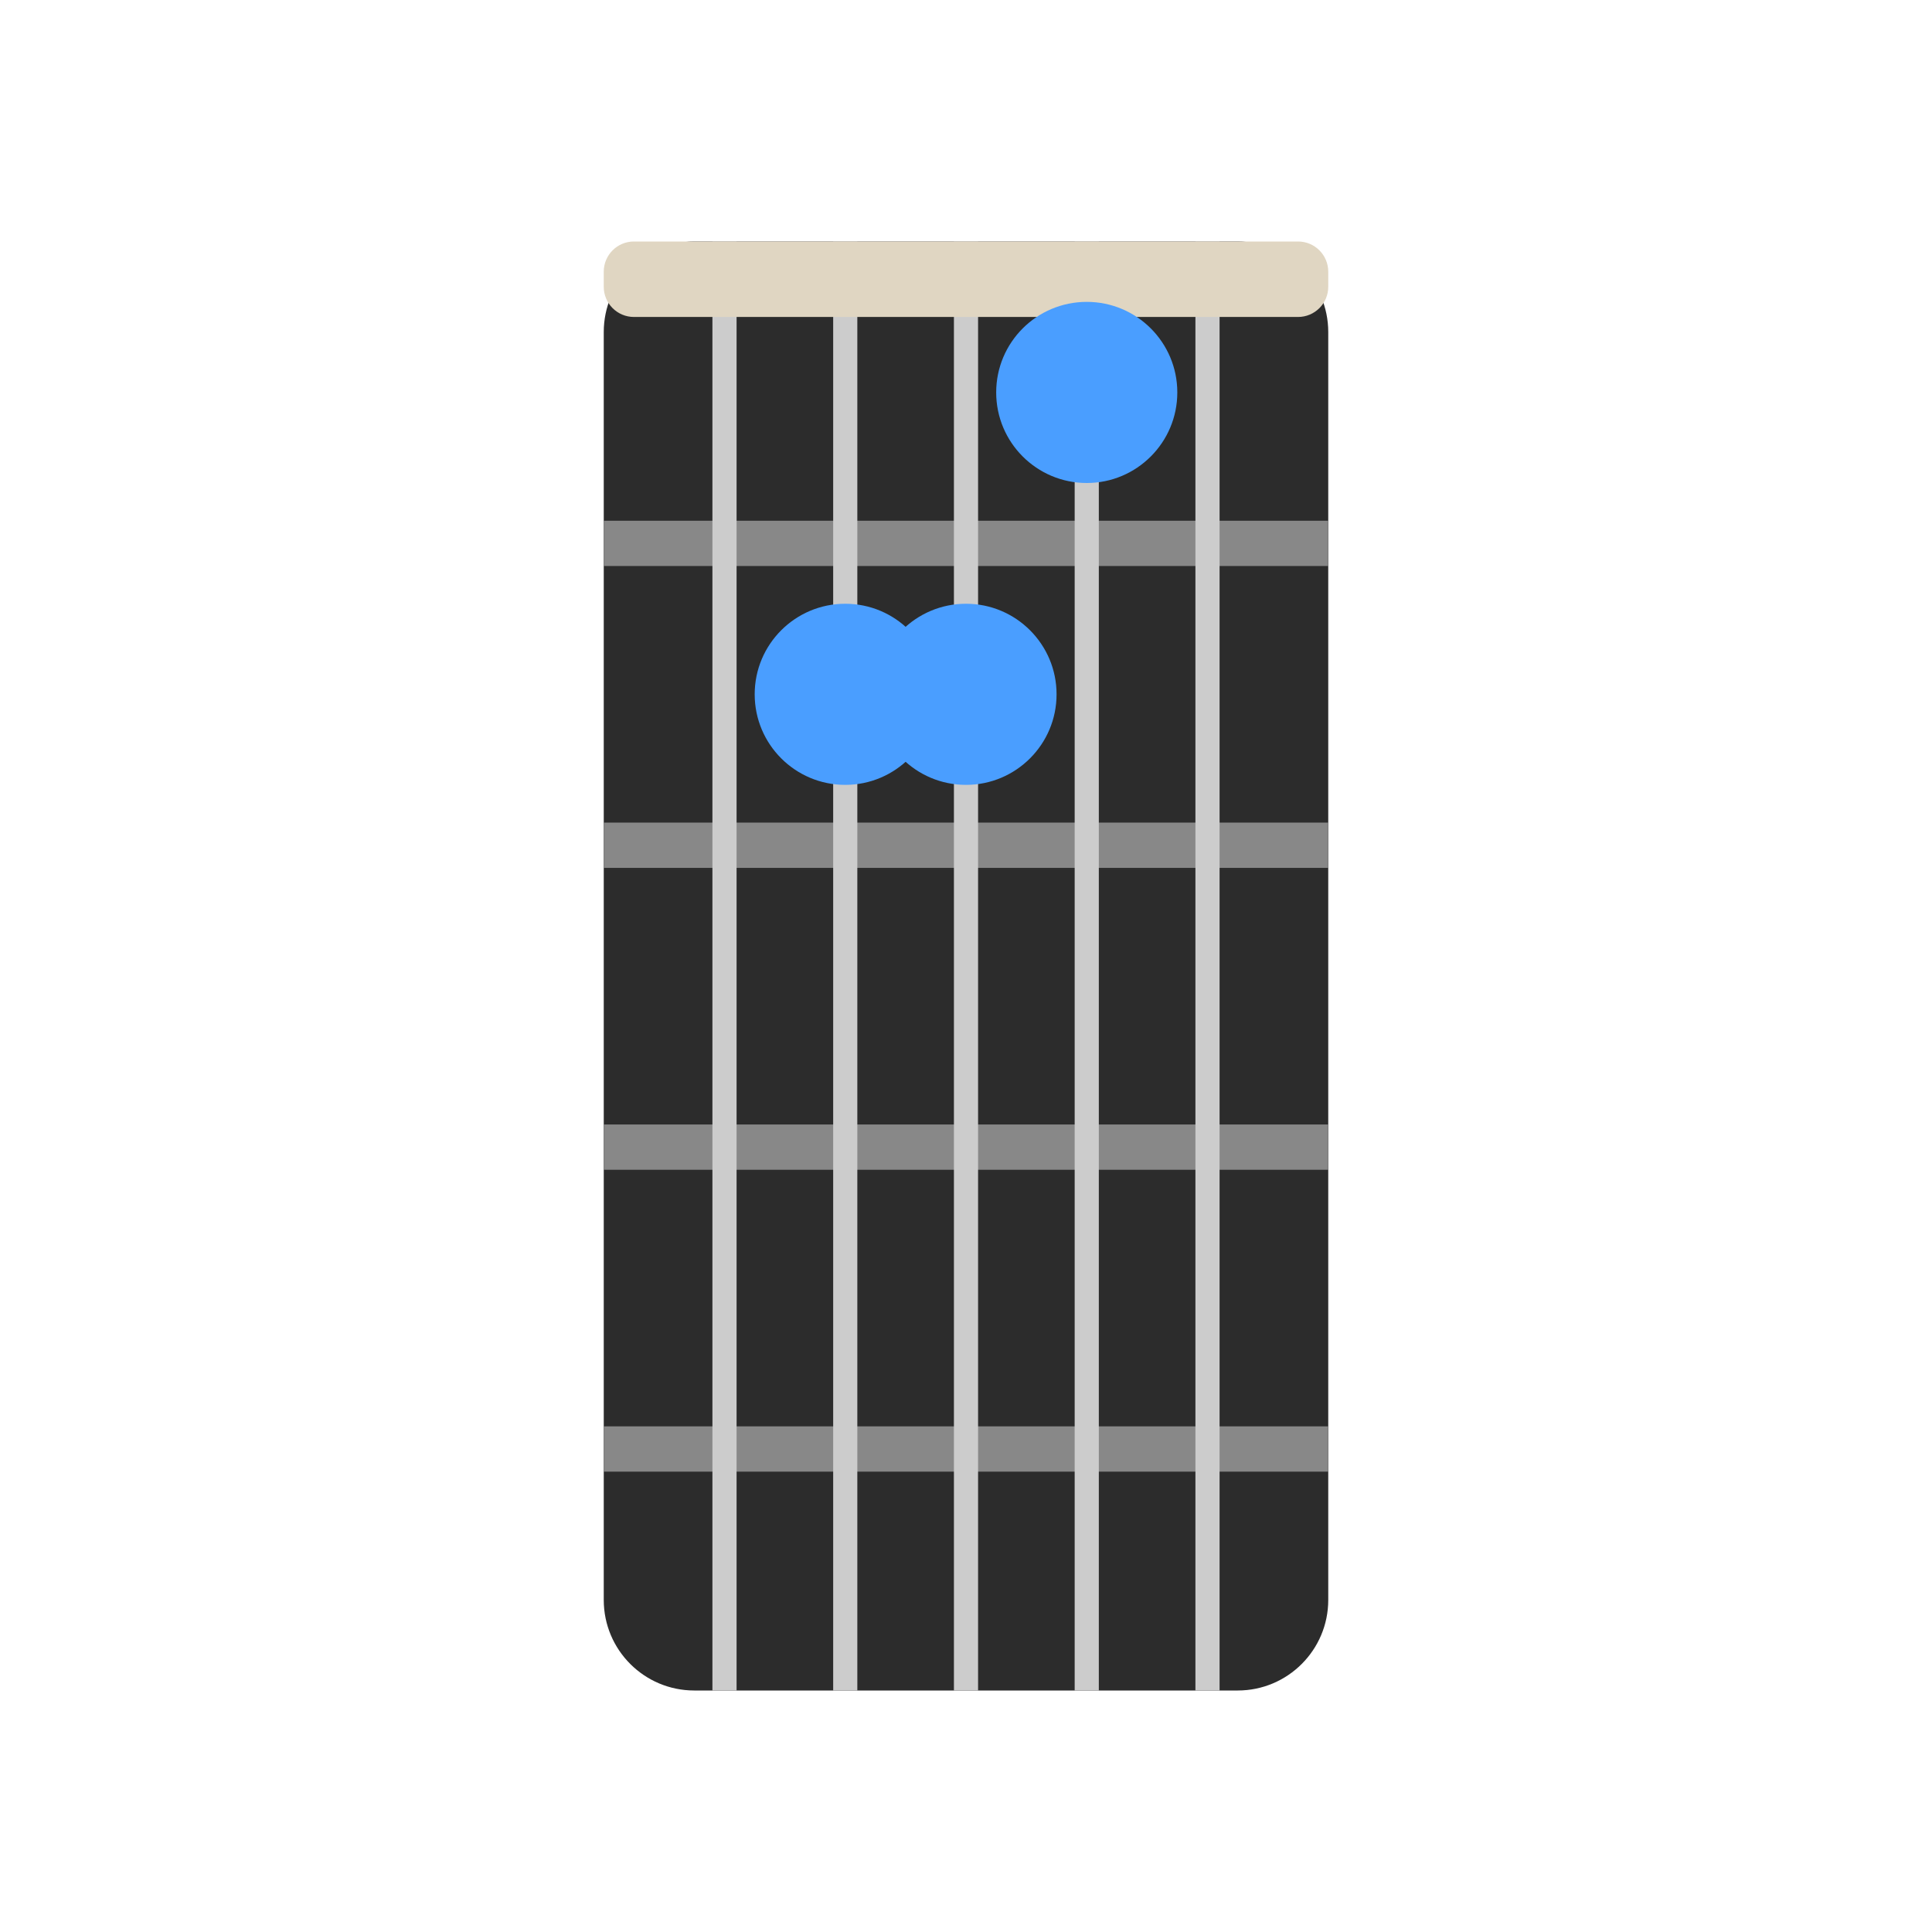
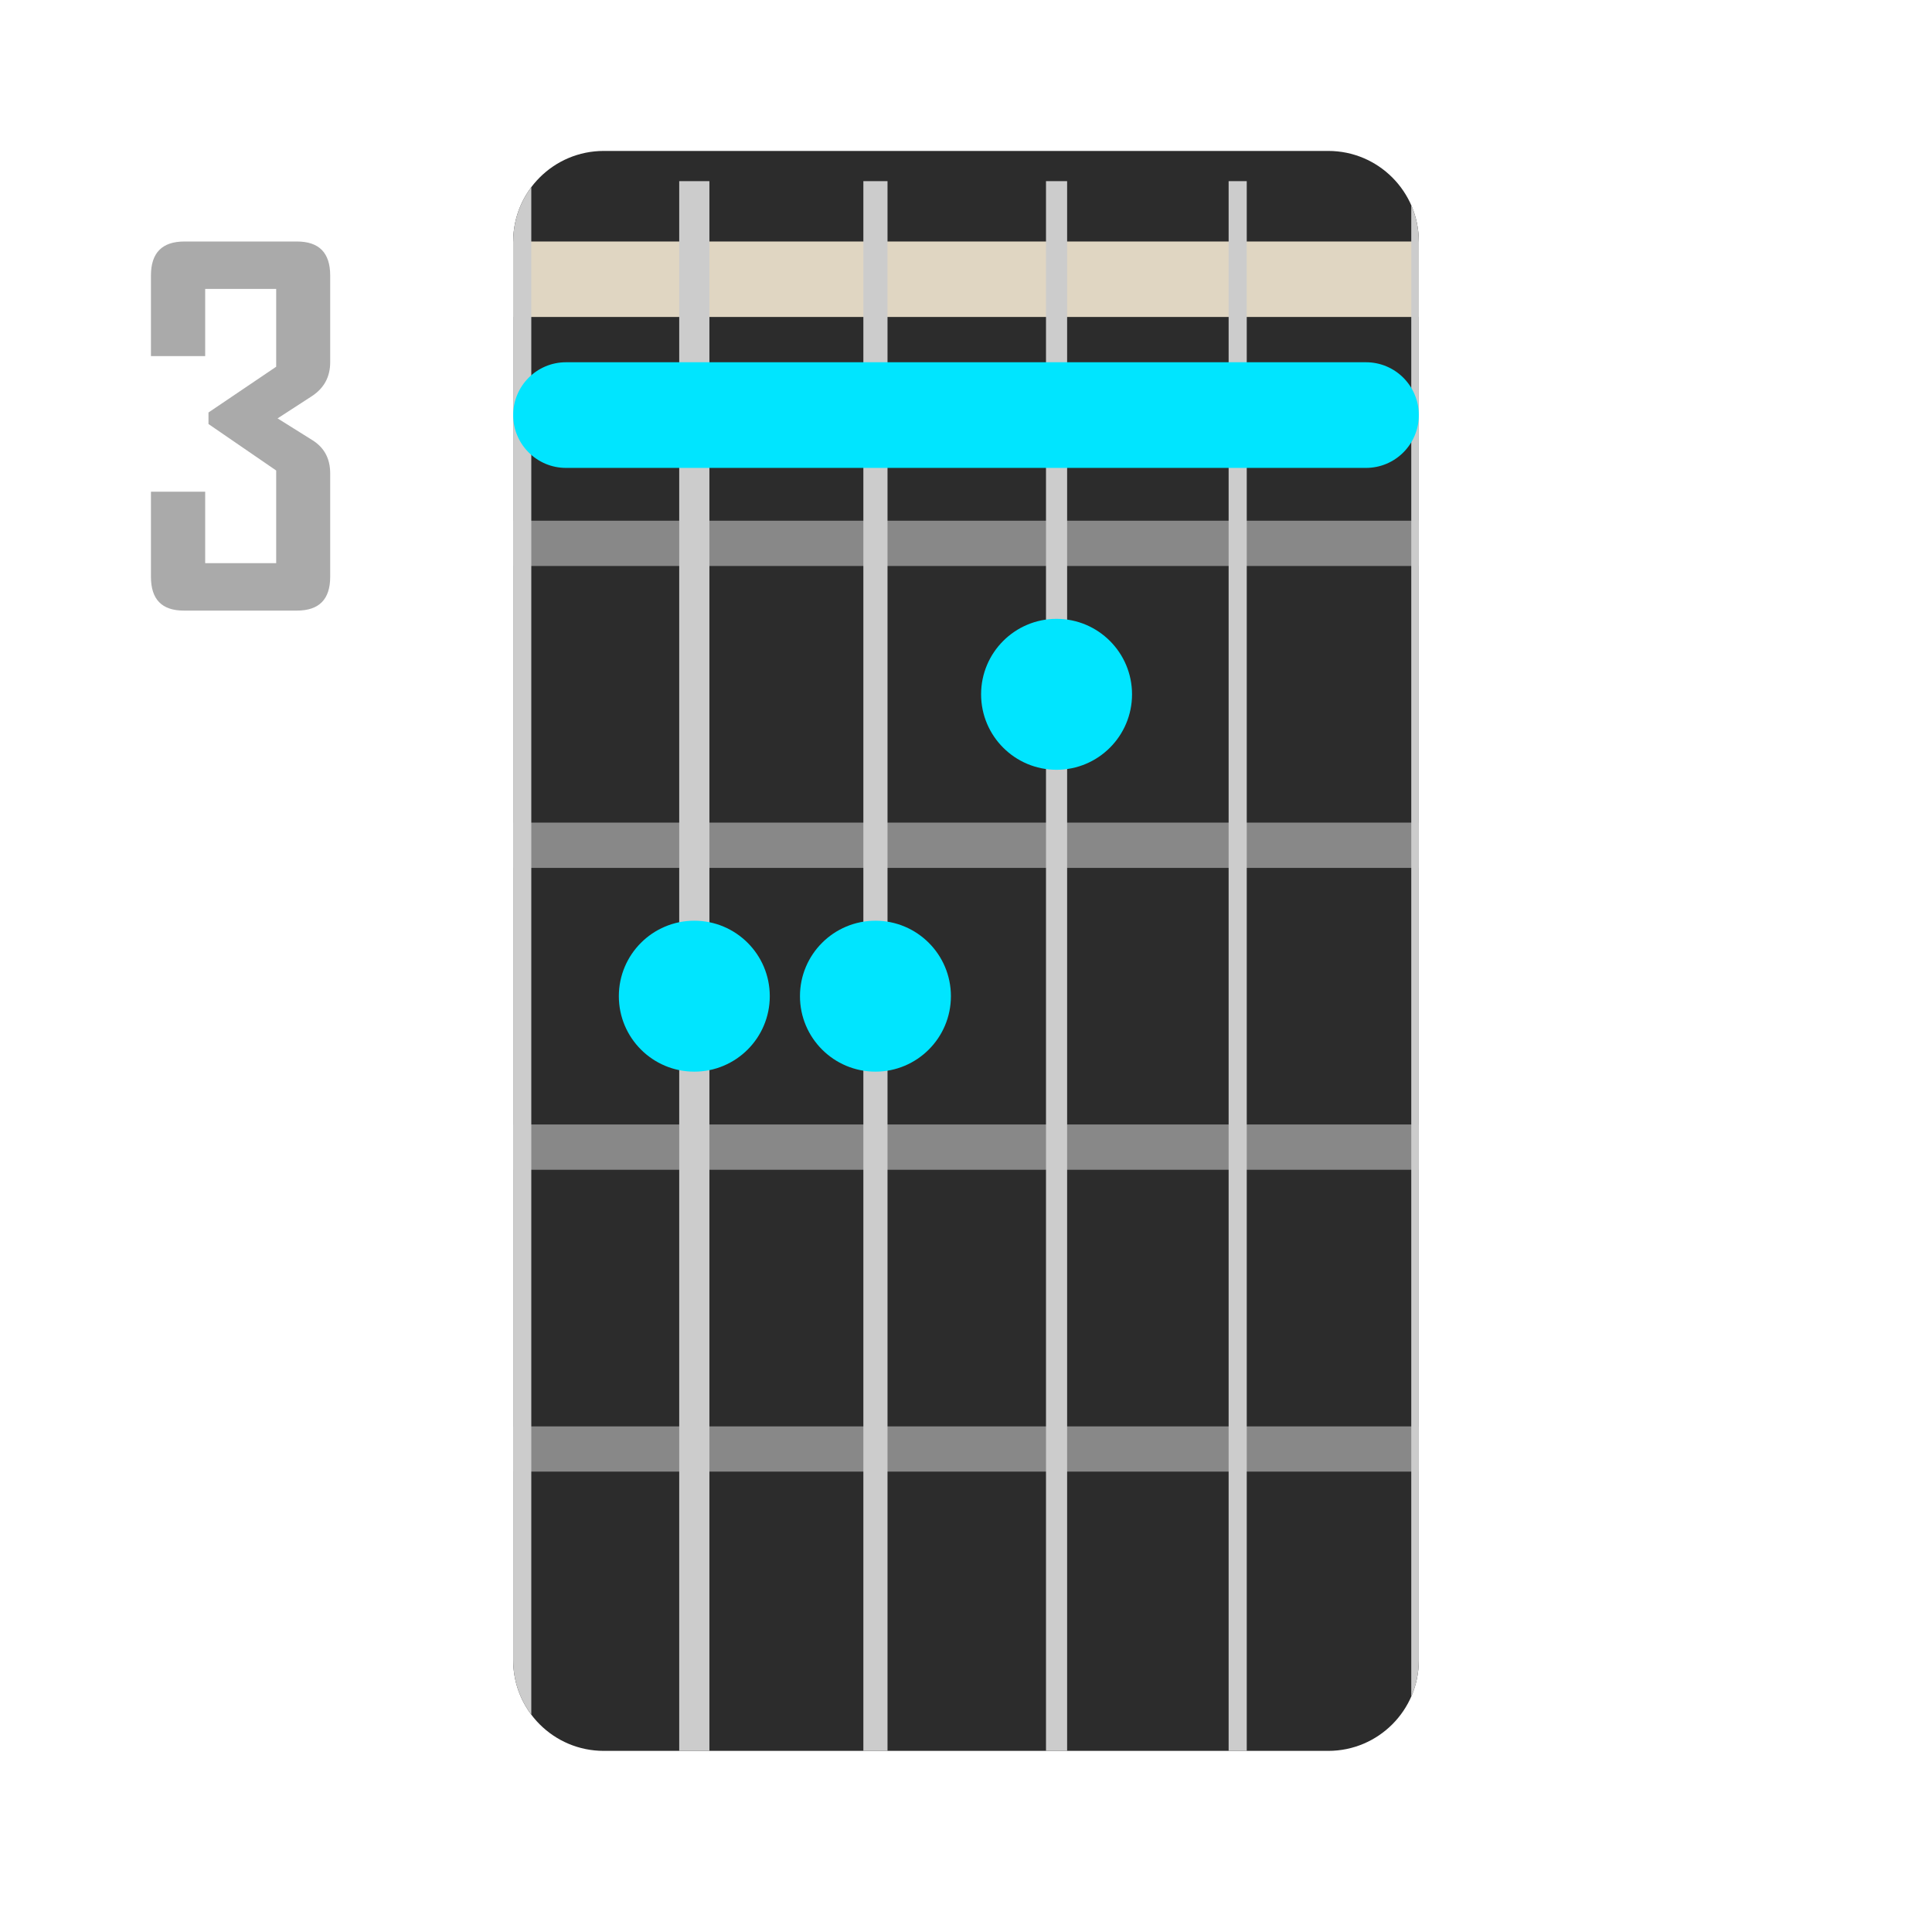
<svg xmlns="http://www.w3.org/2000/svg" viewBox="0 0 64 64" fill="none">
-   <rect x="20" y="8" width="24" height="48" rx="3" fill="#2c2c2c" />
-   <line x1="20" y1="18" x2="44" y2="18" stroke="#888" stroke-width="1.5" />
-   <line x1="20" y1="28" x2="44" y2="28" stroke="#888" stroke-width="1.5" />
-   <line x1="20" y1="38" x2="44" y2="38" stroke="#888" stroke-width="1.5" />
-   <line x1="20" y1="48" x2="44" y2="48" stroke="#888" stroke-width="1.5" />
-   <line x1="24" y1="8" x2="24" y2="56" stroke="#ccc" stroke-width="0.8" />
-   <line x1="28" y1="8" x2="28" y2="56" stroke="#ccc" stroke-width="0.8" />
-   <line x1="32" y1="8" x2="32" y2="56" stroke="#ccc" stroke-width="0.8" />
-   <line x1="36" y1="8" x2="36" y2="56" stroke="#ccc" stroke-width="0.8" />
-   <line x1="40" y1="8" x2="40" y2="56" stroke="#ccc" stroke-width="0.8" />
-   <rect x="20" y="8" width="24" height="2.5" rx="1" fill="#e0d6c2" />
-   <circle cx="28" cy="23" r="3" fill="#4a9eff" />
-   <circle cx="32" cy="23" r="3" fill="#4a9eff" />
-   <circle cx="36" cy="13" r="3" fill="#4a9eff" />
+   <defs>
+     <clipPath id="fb">
+       <rect x="17" y="5" width="30" height="53" rx="3" />
+     </clipPath>
+   </defs>
+   <rect x="17" y="5" width="30" height="53" rx="3" fill="#2c2c2c" />
+   <rect x="17" y="8" width="30" height="2.5" fill="#e0d6c2" />
+   <g clip-path="url(#fb)">
+     <line x1="17" y1="18" x2="47" y2="18" stroke="#888" stroke-width="1.5" />
+     <line x1="17" y1="28" x2="47" y2="28" stroke="#888" stroke-width="1.5" />
+     <line x1="17" y1="38" x2="47" y2="38" stroke="#888" stroke-width="1.5" />
+     <line x1="17" y1="48" x2="47" y2="48" stroke="#888" stroke-width="1.5" />
+     <line x1="17" y1="6" x2="17" y2="58" stroke="#ccc" stroke-width="1.2" />
+     <line x1="23" y1="6" x2="23" y2="58" stroke="#ccc" stroke-width="1.0" />
+     <line x1="29" y1="6" x2="29" y2="58" stroke="#ccc" stroke-width="0.8" />
+     <line x1="35" y1="6" x2="35" y2="58" stroke="#ccc" stroke-width="0.7" />
+     <line x1="41" y1="6" x2="41" y2="58" stroke="#ccc" stroke-width="0.6" />
+     <line x1="47" y1="6" x2="47" y2="58" stroke="#ccc" stroke-width="0.5" />
+   </g>
+   <g transform="translate(5, 8) scale(0.32)">
+     <path d="M18.556,34.717C18.556,37.044 17.408,38.208 15.113,38.208L3.394,38.208C1.132,38.208 0.001,37.044 0.001,34.717L0.001,25.903L5.616,25.903L5.616,33.301L12.965,33.301L12.965,23.706L5.958,18.896L5.958,17.7L12.965,12.964L12.965,4.907L5.616,4.907L5.616,11.865L0.001,11.865L0.001,3.516C0.001,1.172 1.157,0 3.468,0L15.113,0C17.408,0 18.556,1.172 18.556,3.516L18.556,12.5C18.556,14.014 17.921,15.186 16.651,16.016L13.111,18.311L16.7,20.557C17.937,21.322 18.556,22.469 18.556,23.999L18.556,34.717Z" fill="#aaa" />
+   </g>
+   <rect x="17" y="12" width="30" height="3.5" rx="1.75" fill="#00e5ff" />
+   <circle cx="23" cy="33" r="2.5" fill="#00e5ff" />
+   <circle cx="29" cy="33" r="2.5" fill="#00e5ff" />
+   <circle cx="35" cy="23" r="2.5" fill="#00e5ff" />
</svg>
